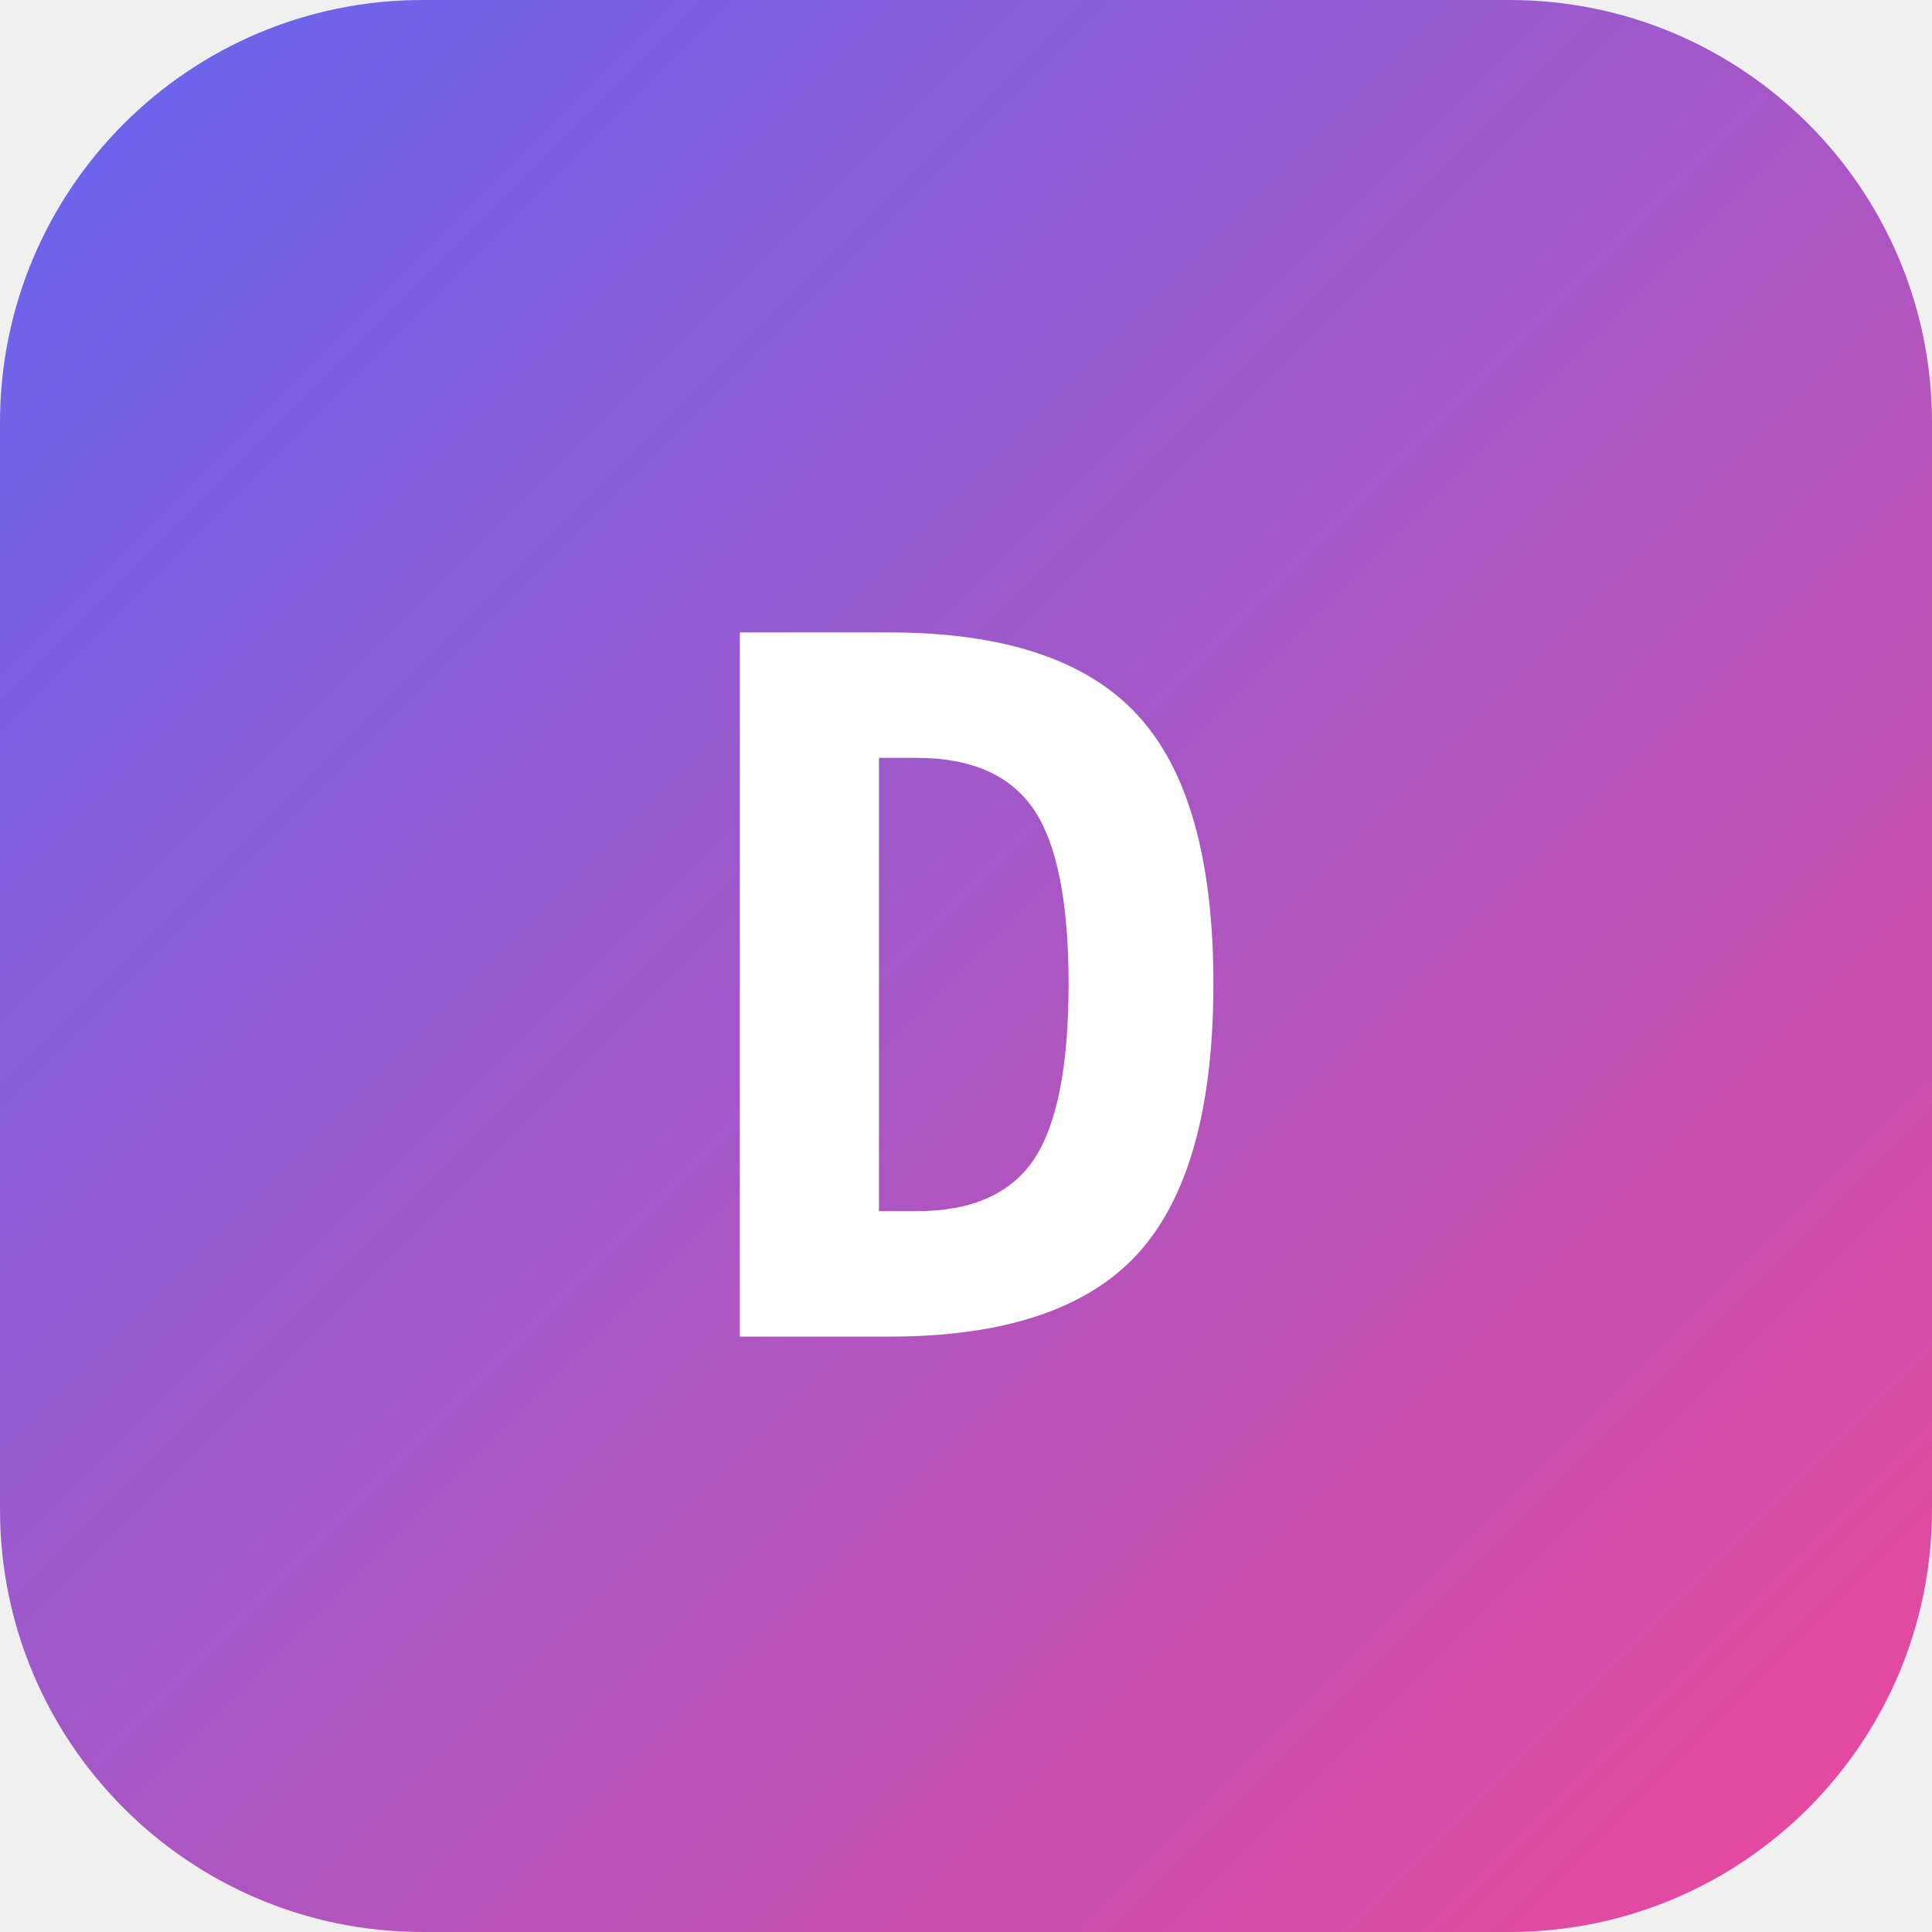
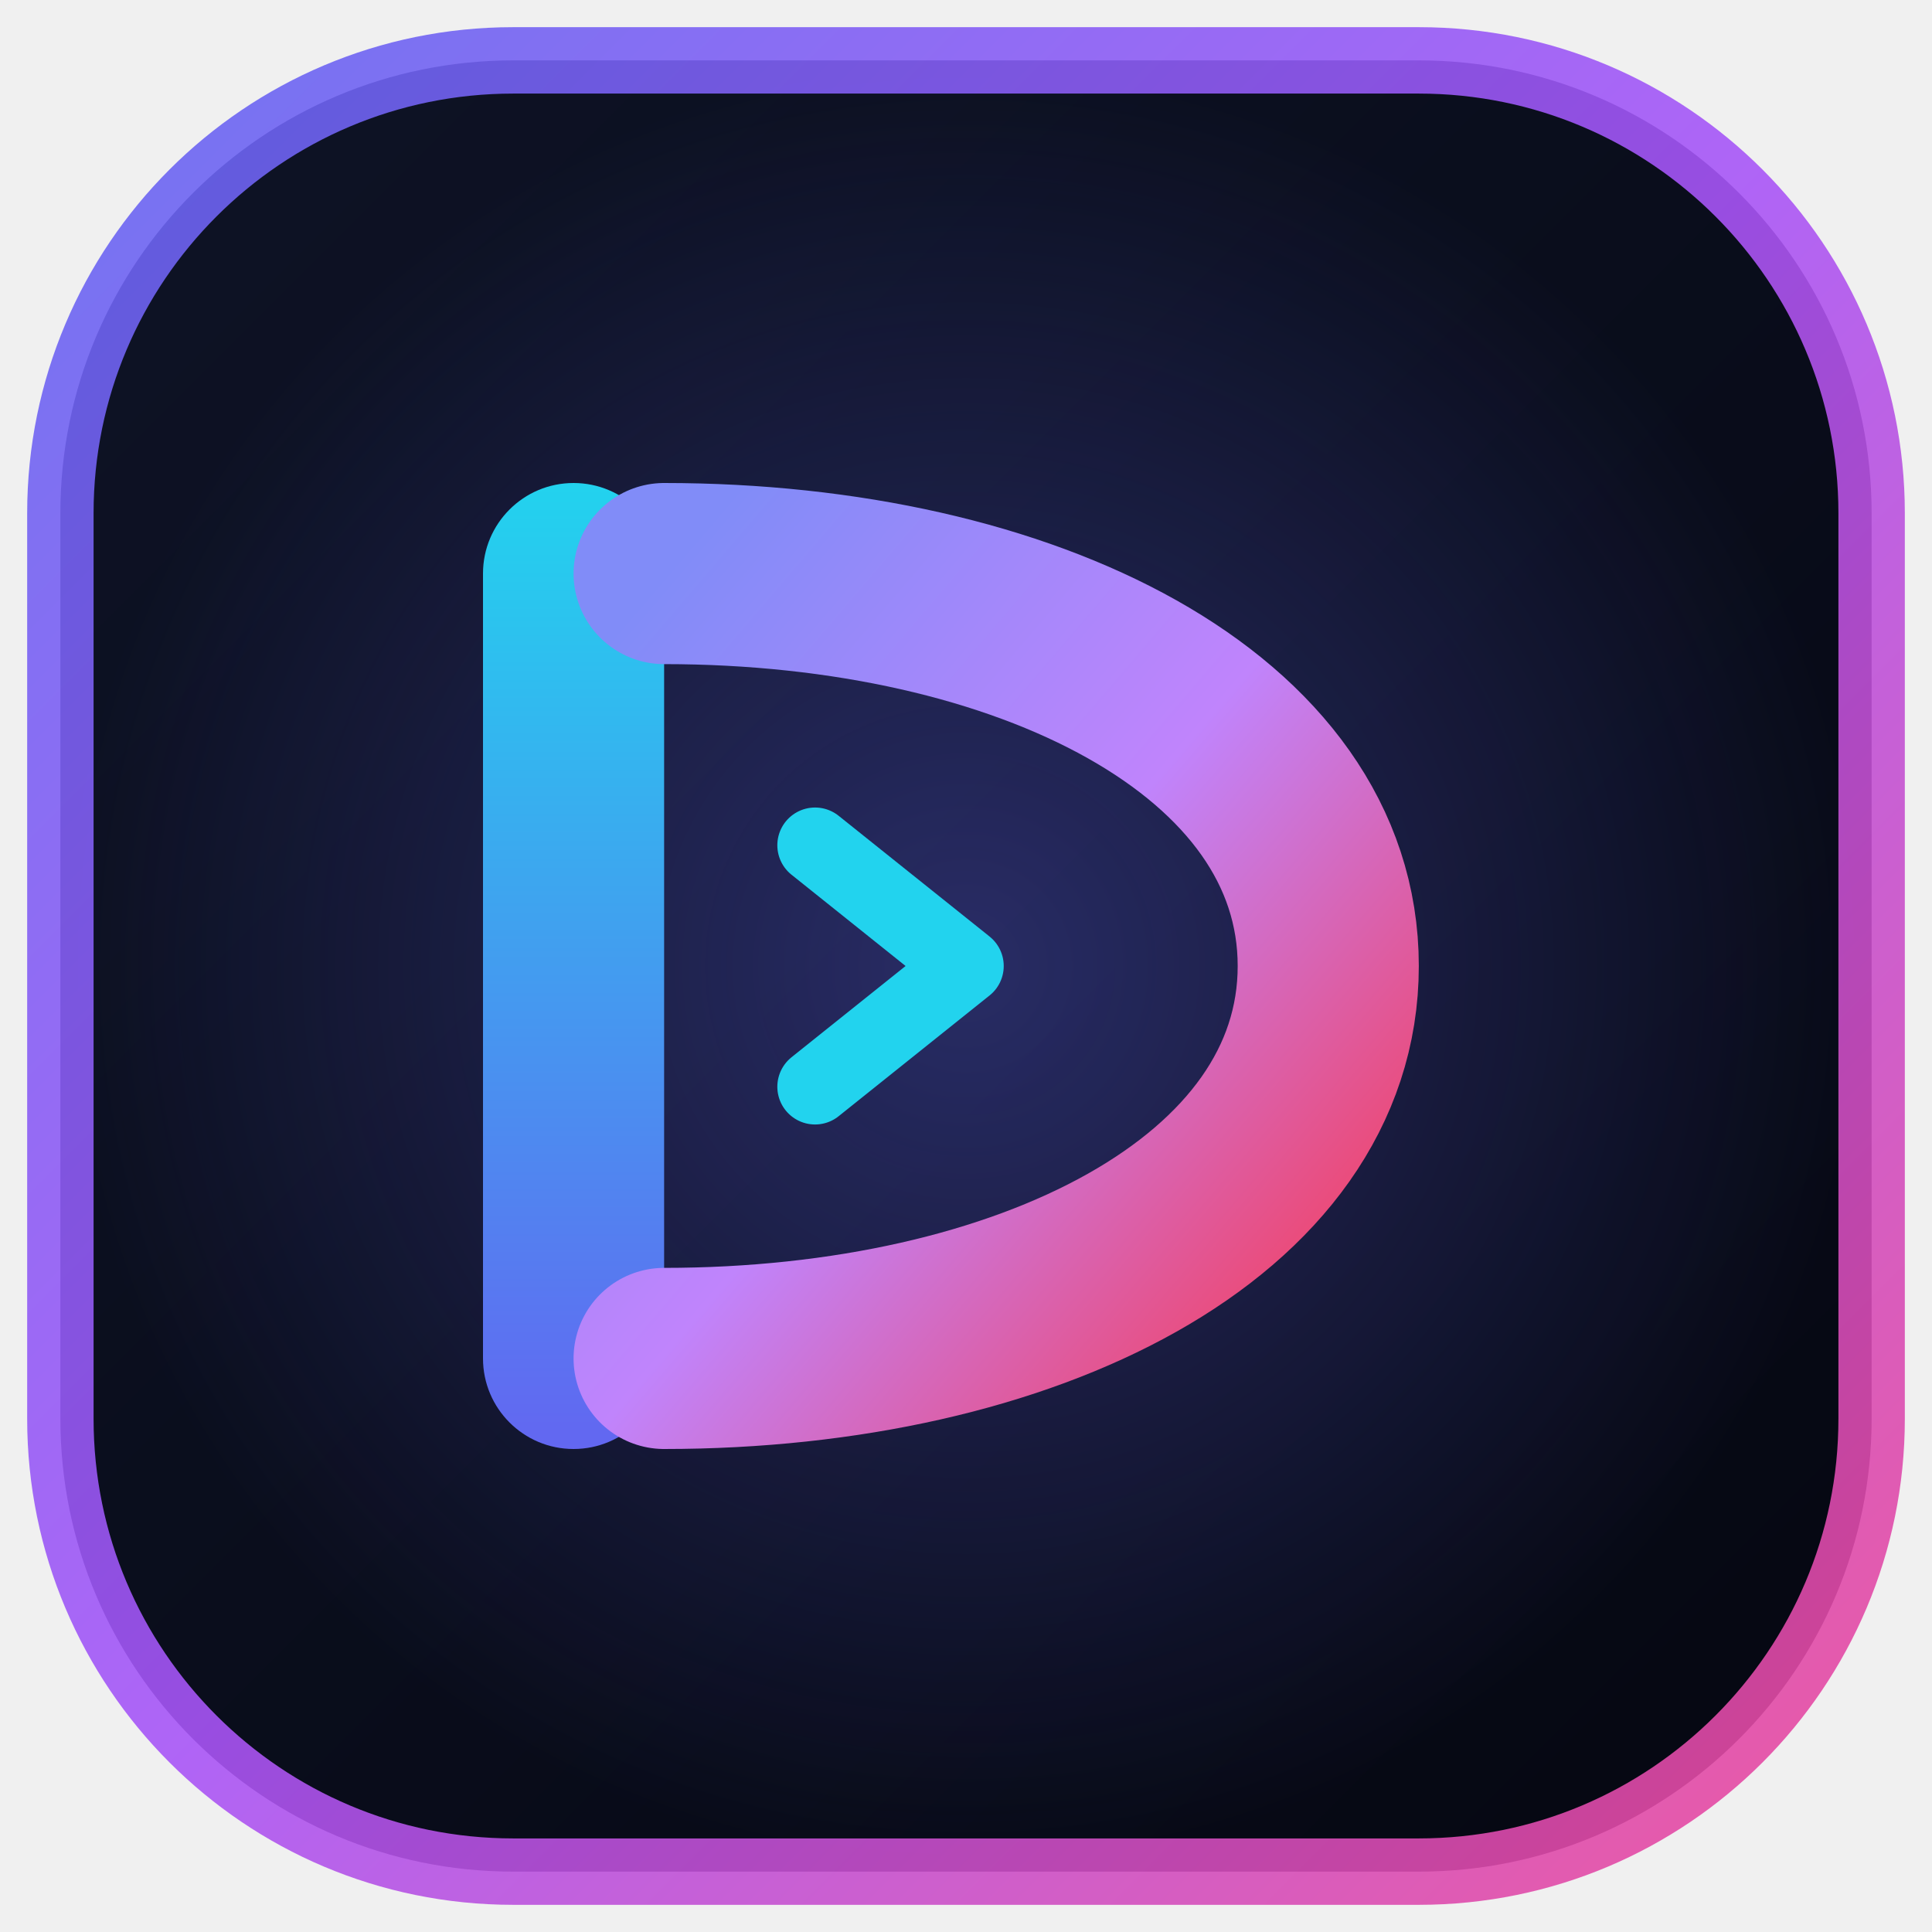
<svg xmlns="http://www.w3.org/2000/svg" viewBox="0 0 64 64">
  <defs>
-     <linearGradient id="g" x1="0" y1="0" x2="1" y2="1">
+     <linearGradient id="bg" x1="0%" y1="0%" x2="100%" y2="100%">
+       <stop offset="0%" stop-color="#0e1326" />
+       <stop offset="100%" stop-color="#050711" />
+     </linearGradient>
+     <linearGradient id="border" x1="0%" y1="0%" x2="100%" y2="100%">
      <stop offset="0%" stop-color="#6366f1" />
+       <stop offset="50%" stop-color="#a855f7" />
      <stop offset="100%" stop-color="#ec4899" />
    </linearGradient>
+     <linearGradient id="stemGrad" x1="0%" y1="0%" x2="0%" y2="100%">
+       <stop offset="0%" stop-color="#22d3ee" />
+       <stop offset="100%" stop-color="#6366f1" />
+     </linearGradient>
+     <linearGradient id="arcGrad" x1="0%" y1="0%" x2="100%" y2="100%">
+       <stop offset="0%" stop-color="#818cf8" />
+       <stop offset="50%" stop-color="#c084fc" />
+       <stop offset="100%" stop-color="#f43f5e" />
+     </linearGradient>
+     <radialGradient id="glow" cx="50%" cy="50%" r="50%">
+       <stop offset="0%" stop-color="#6366f1" stop-opacity="0.35" />
+       <stop offset="100%" stop-color="#6366f1" stop-opacity="0" />
+     </radialGradient>
  </defs>
-   <rect width="64" height="64" rx="14" fill="url(#g)" />
-   <text x="50%" y="55%" text-anchor="middle" dominant-baseline="middle" font-family="'Fira Code', ui-monospace, monospace" font-size="32" font-weight="700" fill="#ffffff">D</text>
+   <rect x="2" y="2" width="60" height="60" rx="15" fill="url(#bg)" />
+   <rect x="2" y="2" width="60" height="60" rx="15" fill="url(#glow)" />
+   <rect x="2" y="2" width="60" height="60" rx="15" fill="none" stroke="url(#border)" stroke-width="2.2" stroke-opacity="0.9" />
+   <rect x="16" y="16" width="6" height="32" rx="3" fill="url(#stemGrad)" />
+   <path d="M 22 19 C 34 19 44 24 44 32 C 44 40 34 45 22 45" fill="none" stroke="url(#arcGrad)" stroke-width="6" stroke-linecap="round" />
+   <path d="M 27 28 L 32 32 L 27 36" fill="none" stroke="#22d3ee" stroke-width="2.5" stroke-linecap="round" stroke-linejoin="round" />
</svg>
